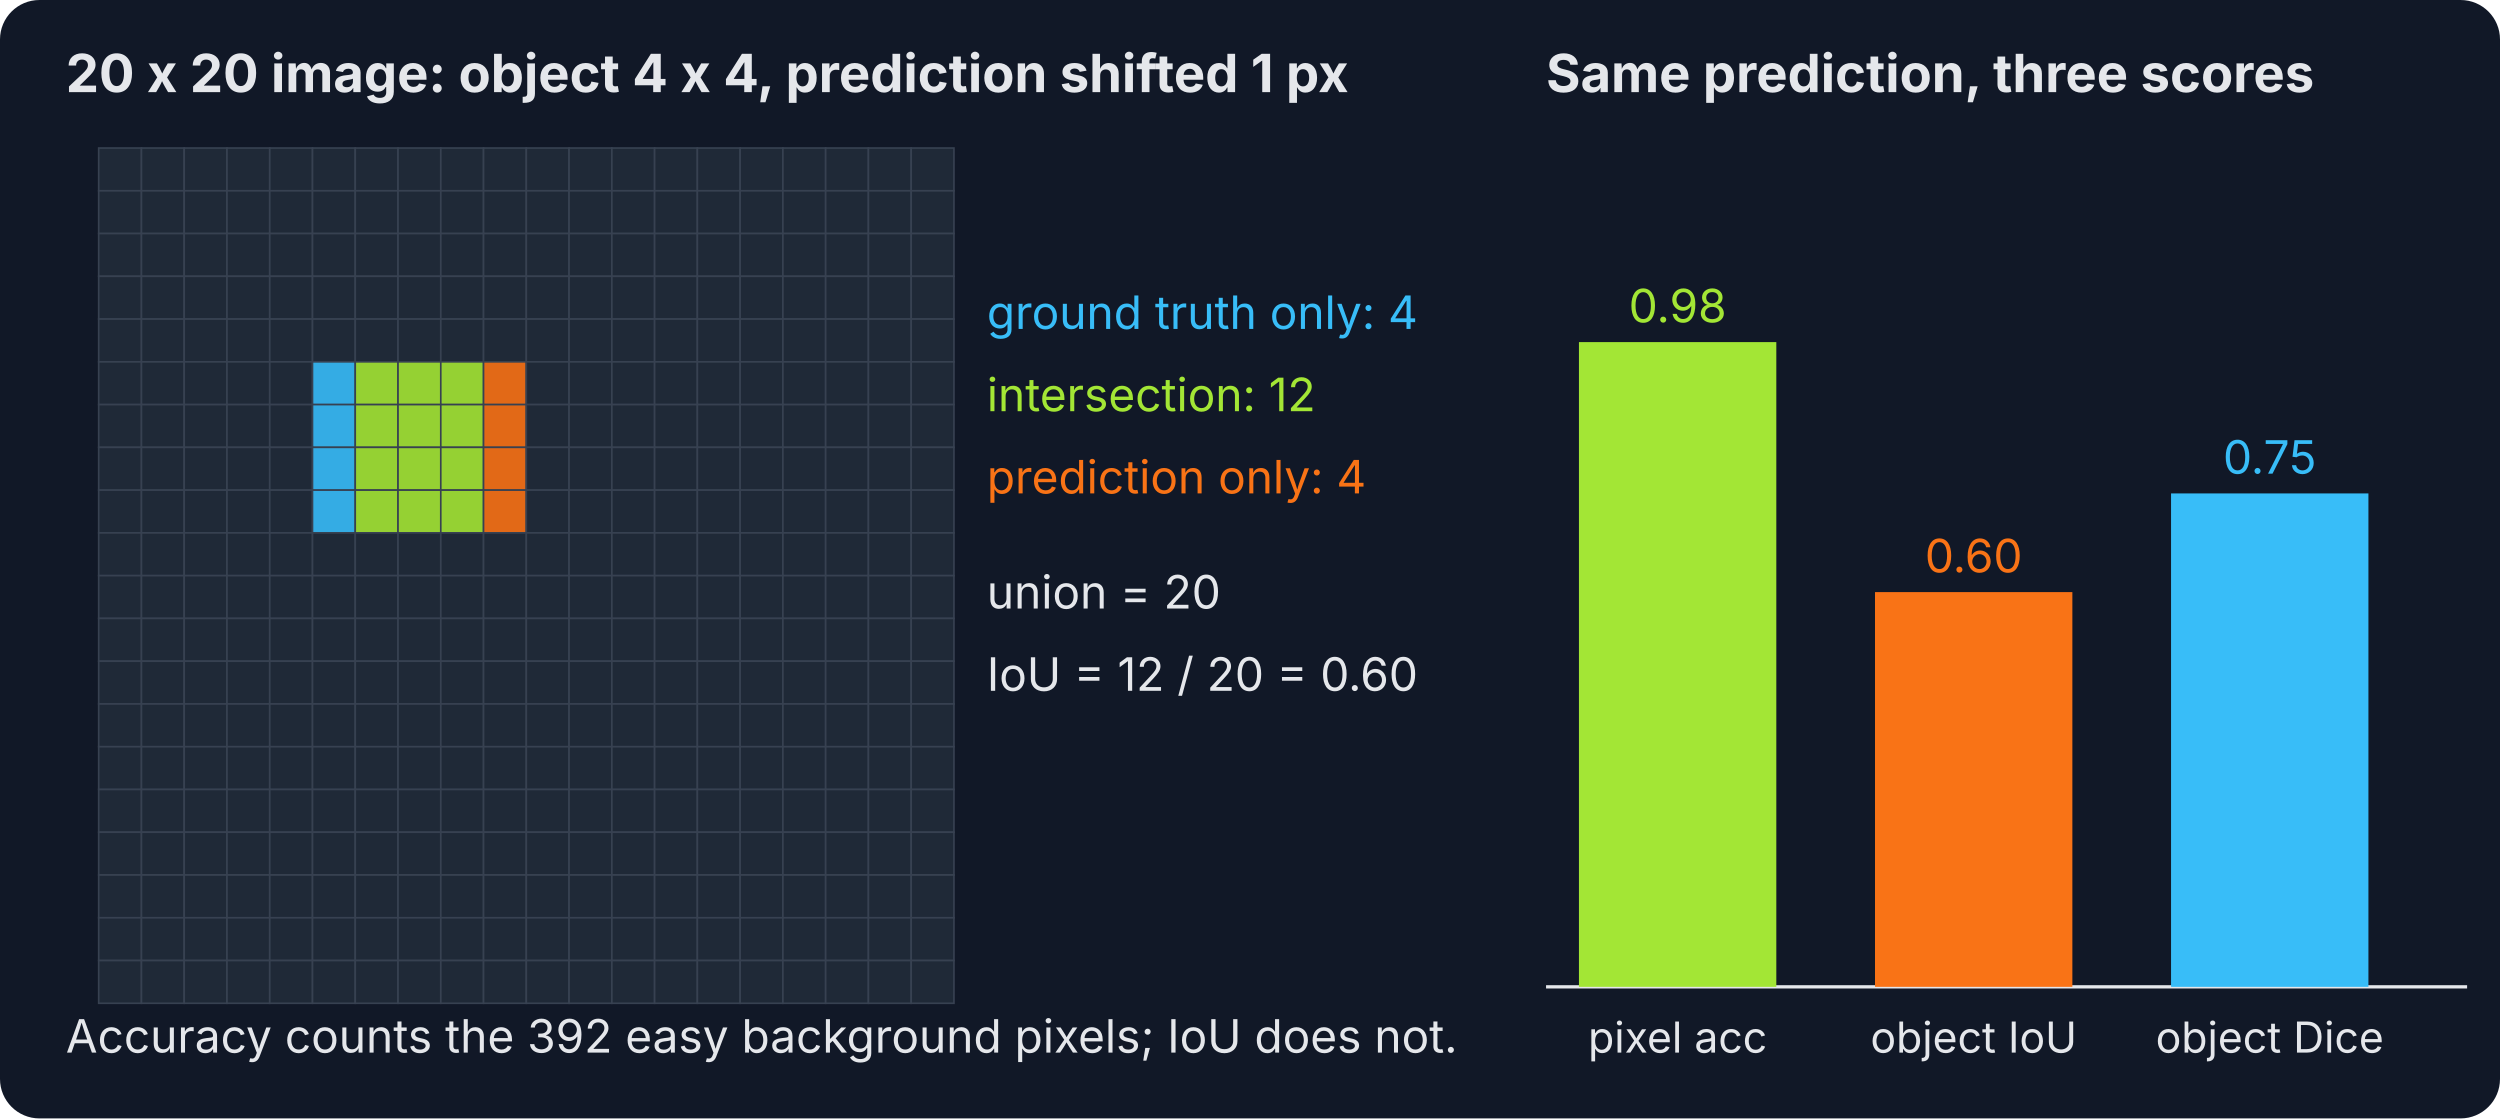
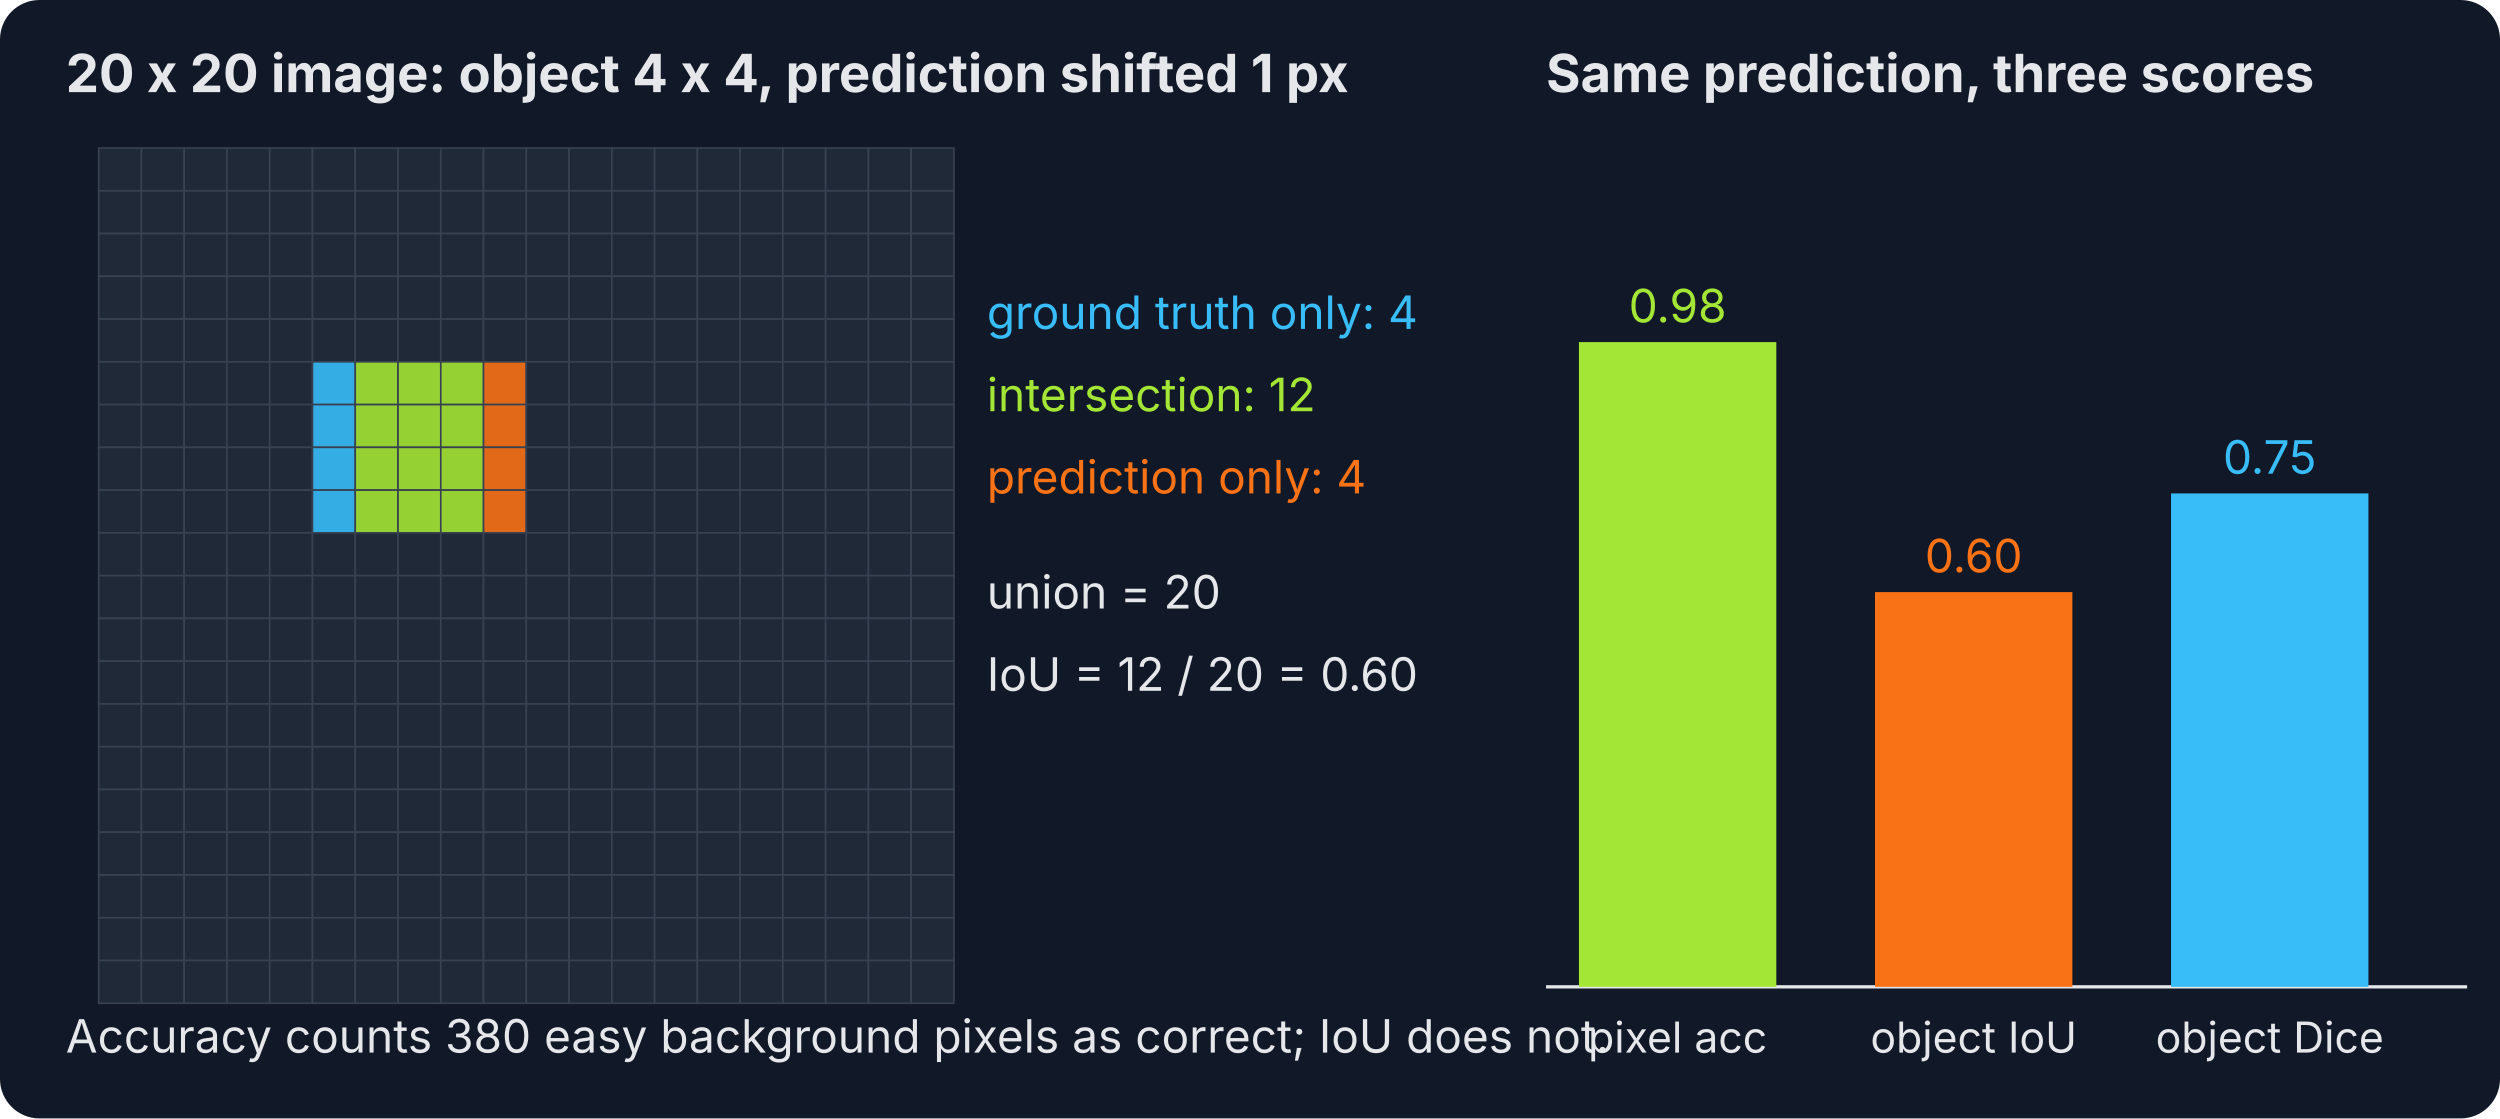
<svg xmlns="http://www.w3.org/2000/svg" viewBox="0 0 760 340" font-family="Inter, Arial, sans-serif" font-size="14">
  <rect width="760" height="340" fill="#111827" rx="12" />
  <text x="20" y="28" fill="#e5e7eb" font-size="16" font-weight="bold">20 x 20 image: object 4 x 4, prediction shifted 1 px</text>
  <text x="470" y="28" fill="#e5e7eb" font-size="16" font-weight="bold">Same prediction, three scores</text>
  <rect x="30" y="45" width="13" height="13" fill="#1f2937" fill-opacity="1" stroke="#374151" stroke-width="0.5" />
  <rect x="43" y="45" width="13" height="13" fill="#1f2937" fill-opacity="1" stroke="#374151" stroke-width="0.5" />
  <rect x="56" y="45" width="13" height="13" fill="#1f2937" fill-opacity="1" stroke="#374151" stroke-width="0.5" />
  <rect x="69" y="45" width="13" height="13" fill="#1f2937" fill-opacity="1" stroke="#374151" stroke-width="0.5" />
  <rect x="82" y="45" width="13" height="13" fill="#1f2937" fill-opacity="1" stroke="#374151" stroke-width="0.5" />
  <rect x="95" y="45" width="13" height="13" fill="#1f2937" fill-opacity="1" stroke="#374151" stroke-width="0.5" />
  <rect x="108" y="45" width="13" height="13" fill="#1f2937" fill-opacity="1" stroke="#374151" stroke-width="0.5" />
  <rect x="121" y="45" width="13" height="13" fill="#1f2937" fill-opacity="1" stroke="#374151" stroke-width="0.5" />
  <rect x="134" y="45" width="13" height="13" fill="#1f2937" fill-opacity="1" stroke="#374151" stroke-width="0.5" />
  <rect x="147" y="45" width="13" height="13" fill="#1f2937" fill-opacity="1" stroke="#374151" stroke-width="0.5" />
  <rect x="160" y="45" width="13" height="13" fill="#1f2937" fill-opacity="1" stroke="#374151" stroke-width="0.5" />
  <rect x="173" y="45" width="13" height="13" fill="#1f2937" fill-opacity="1" stroke="#374151" stroke-width="0.5" />
  <rect x="186" y="45" width="13" height="13" fill="#1f2937" fill-opacity="1" stroke="#374151" stroke-width="0.5" />
  <rect x="199" y="45" width="13" height="13" fill="#1f2937" fill-opacity="1" stroke="#374151" stroke-width="0.5" />
  <rect x="212" y="45" width="13" height="13" fill="#1f2937" fill-opacity="1" stroke="#374151" stroke-width="0.5" />
  <rect x="225" y="45" width="13" height="13" fill="#1f2937" fill-opacity="1" stroke="#374151" stroke-width="0.5" />
  <rect x="238" y="45" width="13" height="13" fill="#1f2937" fill-opacity="1" stroke="#374151" stroke-width="0.5" />
  <rect x="251" y="45" width="13" height="13" fill="#1f2937" fill-opacity="1" stroke="#374151" stroke-width="0.5" />
  <rect x="264" y="45" width="13" height="13" fill="#1f2937" fill-opacity="1" stroke="#374151" stroke-width="0.5" />
  <rect x="277" y="45" width="13" height="13" fill="#1f2937" fill-opacity="1" stroke="#374151" stroke-width="0.5" />
  <rect x="30" y="58" width="13" height="13" fill="#1f2937" fill-opacity="1" stroke="#374151" stroke-width="0.5" />
  <rect x="43" y="58" width="13" height="13" fill="#1f2937" fill-opacity="1" stroke="#374151" stroke-width="0.5" />
  <rect x="56" y="58" width="13" height="13" fill="#1f2937" fill-opacity="1" stroke="#374151" stroke-width="0.5" />
  <rect x="69" y="58" width="13" height="13" fill="#1f2937" fill-opacity="1" stroke="#374151" stroke-width="0.5" />
  <rect x="82" y="58" width="13" height="13" fill="#1f2937" fill-opacity="1" stroke="#374151" stroke-width="0.5" />
  <rect x="95" y="58" width="13" height="13" fill="#1f2937" fill-opacity="1" stroke="#374151" stroke-width="0.5" />
  <rect x="108" y="58" width="13" height="13" fill="#1f2937" fill-opacity="1" stroke="#374151" stroke-width="0.5" />
  <rect x="121" y="58" width="13" height="13" fill="#1f2937" fill-opacity="1" stroke="#374151" stroke-width="0.5" />
  <rect x="134" y="58" width="13" height="13" fill="#1f2937" fill-opacity="1" stroke="#374151" stroke-width="0.5" />
  <rect x="147" y="58" width="13" height="13" fill="#1f2937" fill-opacity="1" stroke="#374151" stroke-width="0.5" />
  <rect x="160" y="58" width="13" height="13" fill="#1f2937" fill-opacity="1" stroke="#374151" stroke-width="0.5" />
  <rect x="173" y="58" width="13" height="13" fill="#1f2937" fill-opacity="1" stroke="#374151" stroke-width="0.5" />
  <rect x="186" y="58" width="13" height="13" fill="#1f2937" fill-opacity="1" stroke="#374151" stroke-width="0.5" />
  <rect x="199" y="58" width="13" height="13" fill="#1f2937" fill-opacity="1" stroke="#374151" stroke-width="0.5" />
  <rect x="212" y="58" width="13" height="13" fill="#1f2937" fill-opacity="1" stroke="#374151" stroke-width="0.5" />
  <rect x="225" y="58" width="13" height="13" fill="#1f2937" fill-opacity="1" stroke="#374151" stroke-width="0.5" />
  <rect x="238" y="58" width="13" height="13" fill="#1f2937" fill-opacity="1" stroke="#374151" stroke-width="0.5" />
  <rect x="251" y="58" width="13" height="13" fill="#1f2937" fill-opacity="1" stroke="#374151" stroke-width="0.5" />
  <rect x="264" y="58" width="13" height="13" fill="#1f2937" fill-opacity="1" stroke="#374151" stroke-width="0.5" />
  <rect x="277" y="58" width="13" height="13" fill="#1f2937" fill-opacity="1" stroke="#374151" stroke-width="0.5" />
  <rect x="30" y="71" width="13" height="13" fill="#1f2937" fill-opacity="1" stroke="#374151" stroke-width="0.5" />
  <rect x="43" y="71" width="13" height="13" fill="#1f2937" fill-opacity="1" stroke="#374151" stroke-width="0.5" />
  <rect x="56" y="71" width="13" height="13" fill="#1f2937" fill-opacity="1" stroke="#374151" stroke-width="0.5" />
  <rect x="69" y="71" width="13" height="13" fill="#1f2937" fill-opacity="1" stroke="#374151" stroke-width="0.5" />
  <rect x="82" y="71" width="13" height="13" fill="#1f2937" fill-opacity="1" stroke="#374151" stroke-width="0.5" />
  <rect x="95" y="71" width="13" height="13" fill="#1f2937" fill-opacity="1" stroke="#374151" stroke-width="0.5" />
  <rect x="108" y="71" width="13" height="13" fill="#1f2937" fill-opacity="1" stroke="#374151" stroke-width="0.5" />
  <rect x="121" y="71" width="13" height="13" fill="#1f2937" fill-opacity="1" stroke="#374151" stroke-width="0.5" />
  <rect x="134" y="71" width="13" height="13" fill="#1f2937" fill-opacity="1" stroke="#374151" stroke-width="0.5" />
  <rect x="147" y="71" width="13" height="13" fill="#1f2937" fill-opacity="1" stroke="#374151" stroke-width="0.5" />
  <rect x="160" y="71" width="13" height="13" fill="#1f2937" fill-opacity="1" stroke="#374151" stroke-width="0.5" />
  <rect x="173" y="71" width="13" height="13" fill="#1f2937" fill-opacity="1" stroke="#374151" stroke-width="0.5" />
  <rect x="186" y="71" width="13" height="13" fill="#1f2937" fill-opacity="1" stroke="#374151" stroke-width="0.5" />
  <rect x="199" y="71" width="13" height="13" fill="#1f2937" fill-opacity="1" stroke="#374151" stroke-width="0.5" />
  <rect x="212" y="71" width="13" height="13" fill="#1f2937" fill-opacity="1" stroke="#374151" stroke-width="0.5" />
  <rect x="225" y="71" width="13" height="13" fill="#1f2937" fill-opacity="1" stroke="#374151" stroke-width="0.5" />
  <rect x="238" y="71" width="13" height="13" fill="#1f2937" fill-opacity="1" stroke="#374151" stroke-width="0.5" />
  <rect x="251" y="71" width="13" height="13" fill="#1f2937" fill-opacity="1" stroke="#374151" stroke-width="0.5" />
  <rect x="264" y="71" width="13" height="13" fill="#1f2937" fill-opacity="1" stroke="#374151" stroke-width="0.5" />
  <rect x="277" y="71" width="13" height="13" fill="#1f2937" fill-opacity="1" stroke="#374151" stroke-width="0.5" />
  <rect x="30" y="84" width="13" height="13" fill="#1f2937" fill-opacity="1" stroke="#374151" stroke-width="0.5" />
  <rect x="43" y="84" width="13" height="13" fill="#1f2937" fill-opacity="1" stroke="#374151" stroke-width="0.5" />
  <rect x="56" y="84" width="13" height="13" fill="#1f2937" fill-opacity="1" stroke="#374151" stroke-width="0.5" />
  <rect x="69" y="84" width="13" height="13" fill="#1f2937" fill-opacity="1" stroke="#374151" stroke-width="0.5" />
  <rect x="82" y="84" width="13" height="13" fill="#1f2937" fill-opacity="1" stroke="#374151" stroke-width="0.5" />
  <rect x="95" y="84" width="13" height="13" fill="#1f2937" fill-opacity="1" stroke="#374151" stroke-width="0.5" />
  <rect x="108" y="84" width="13" height="13" fill="#1f2937" fill-opacity="1" stroke="#374151" stroke-width="0.5" />
  <rect x="121" y="84" width="13" height="13" fill="#1f2937" fill-opacity="1" stroke="#374151" stroke-width="0.5" />
  <rect x="134" y="84" width="13" height="13" fill="#1f2937" fill-opacity="1" stroke="#374151" stroke-width="0.5" />
  <rect x="147" y="84" width="13" height="13" fill="#1f2937" fill-opacity="1" stroke="#374151" stroke-width="0.5" />
  <rect x="160" y="84" width="13" height="13" fill="#1f2937" fill-opacity="1" stroke="#374151" stroke-width="0.5" />
  <rect x="173" y="84" width="13" height="13" fill="#1f2937" fill-opacity="1" stroke="#374151" stroke-width="0.5" />
  <rect x="186" y="84" width="13" height="13" fill="#1f2937" fill-opacity="1" stroke="#374151" stroke-width="0.5" />
  <rect x="199" y="84" width="13" height="13" fill="#1f2937" fill-opacity="1" stroke="#374151" stroke-width="0.5" />
  <rect x="212" y="84" width="13" height="13" fill="#1f2937" fill-opacity="1" stroke="#374151" stroke-width="0.5" />
  <rect x="225" y="84" width="13" height="13" fill="#1f2937" fill-opacity="1" stroke="#374151" stroke-width="0.5" />
  <rect x="238" y="84" width="13" height="13" fill="#1f2937" fill-opacity="1" stroke="#374151" stroke-width="0.5" />
  <rect x="251" y="84" width="13" height="13" fill="#1f2937" fill-opacity="1" stroke="#374151" stroke-width="0.5" />
  <rect x="264" y="84" width="13" height="13" fill="#1f2937" fill-opacity="1" stroke="#374151" stroke-width="0.5" />
  <rect x="277" y="84" width="13" height="13" fill="#1f2937" fill-opacity="1" stroke="#374151" stroke-width="0.5" />
  <rect x="30" y="97" width="13" height="13" fill="#1f2937" fill-opacity="1" stroke="#374151" stroke-width="0.5" />
  <rect x="43" y="97" width="13" height="13" fill="#1f2937" fill-opacity="1" stroke="#374151" stroke-width="0.5" />
  <rect x="56" y="97" width="13" height="13" fill="#1f2937" fill-opacity="1" stroke="#374151" stroke-width="0.5" />
  <rect x="69" y="97" width="13" height="13" fill="#1f2937" fill-opacity="1" stroke="#374151" stroke-width="0.5" />
  <rect x="82" y="97" width="13" height="13" fill="#1f2937" fill-opacity="1" stroke="#374151" stroke-width="0.5" />
  <rect x="95" y="97" width="13" height="13" fill="#1f2937" fill-opacity="1" stroke="#374151" stroke-width="0.5" />
  <rect x="108" y="97" width="13" height="13" fill="#1f2937" fill-opacity="1" stroke="#374151" stroke-width="0.5" />
  <rect x="121" y="97" width="13" height="13" fill="#1f2937" fill-opacity="1" stroke="#374151" stroke-width="0.5" />
  <rect x="134" y="97" width="13" height="13" fill="#1f2937" fill-opacity="1" stroke="#374151" stroke-width="0.5" />
  <rect x="147" y="97" width="13" height="13" fill="#1f2937" fill-opacity="1" stroke="#374151" stroke-width="0.5" />
  <rect x="160" y="97" width="13" height="13" fill="#1f2937" fill-opacity="1" stroke="#374151" stroke-width="0.5" />
  <rect x="173" y="97" width="13" height="13" fill="#1f2937" fill-opacity="1" stroke="#374151" stroke-width="0.5" />
  <rect x="186" y="97" width="13" height="13" fill="#1f2937" fill-opacity="1" stroke="#374151" stroke-width="0.5" />
  <rect x="199" y="97" width="13" height="13" fill="#1f2937" fill-opacity="1" stroke="#374151" stroke-width="0.5" />
  <rect x="212" y="97" width="13" height="13" fill="#1f2937" fill-opacity="1" stroke="#374151" stroke-width="0.5" />
  <rect x="225" y="97" width="13" height="13" fill="#1f2937" fill-opacity="1" stroke="#374151" stroke-width="0.5" />
  <rect x="238" y="97" width="13" height="13" fill="#1f2937" fill-opacity="1" stroke="#374151" stroke-width="0.5" />
  <rect x="251" y="97" width="13" height="13" fill="#1f2937" fill-opacity="1" stroke="#374151" stroke-width="0.5" />
  <rect x="264" y="97" width="13" height="13" fill="#1f2937" fill-opacity="1" stroke="#374151" stroke-width="0.5" />
  <rect x="277" y="97" width="13" height="13" fill="#1f2937" fill-opacity="1" stroke="#374151" stroke-width="0.5" />
  <rect x="30" y="110" width="13" height="13" fill="#1f2937" fill-opacity="1" stroke="#374151" stroke-width="0.5" />
  <rect x="43" y="110" width="13" height="13" fill="#1f2937" fill-opacity="1" stroke="#374151" stroke-width="0.5" />
  <rect x="56" y="110" width="13" height="13" fill="#1f2937" fill-opacity="1" stroke="#374151" stroke-width="0.5" />
  <rect x="69" y="110" width="13" height="13" fill="#1f2937" fill-opacity="1" stroke="#374151" stroke-width="0.5" />
  <rect x="82" y="110" width="13" height="13" fill="#1f2937" fill-opacity="1" stroke="#374151" stroke-width="0.5" />
  <rect x="95" y="110" width="13" height="13" fill="#38bdf8" fill-opacity="0.9" stroke="#374151" stroke-width="0.5" />
  <rect x="108" y="110" width="13" height="13" fill="#a3e635" fill-opacity="0.9" stroke="#374151" stroke-width="0.5" />
  <rect x="121" y="110" width="13" height="13" fill="#a3e635" fill-opacity="0.9" stroke="#374151" stroke-width="0.5" />
  <rect x="134" y="110" width="13" height="13" fill="#a3e635" fill-opacity="0.9" stroke="#374151" stroke-width="0.5" />
  <rect x="147" y="110" width="13" height="13" fill="#f97316" fill-opacity="0.9" stroke="#374151" stroke-width="0.5" />
  <rect x="160" y="110" width="13" height="13" fill="#1f2937" fill-opacity="1" stroke="#374151" stroke-width="0.5" />
  <rect x="173" y="110" width="13" height="13" fill="#1f2937" fill-opacity="1" stroke="#374151" stroke-width="0.5" />
  <rect x="186" y="110" width="13" height="13" fill="#1f2937" fill-opacity="1" stroke="#374151" stroke-width="0.5" />
  <rect x="199" y="110" width="13" height="13" fill="#1f2937" fill-opacity="1" stroke="#374151" stroke-width="0.5" />
  <rect x="212" y="110" width="13" height="13" fill="#1f2937" fill-opacity="1" stroke="#374151" stroke-width="0.5" />
  <rect x="225" y="110" width="13" height="13" fill="#1f2937" fill-opacity="1" stroke="#374151" stroke-width="0.5" />
  <rect x="238" y="110" width="13" height="13" fill="#1f2937" fill-opacity="1" stroke="#374151" stroke-width="0.5" />
  <rect x="251" y="110" width="13" height="13" fill="#1f2937" fill-opacity="1" stroke="#374151" stroke-width="0.5" />
  <rect x="264" y="110" width="13" height="13" fill="#1f2937" fill-opacity="1" stroke="#374151" stroke-width="0.5" />
  <rect x="277" y="110" width="13" height="13" fill="#1f2937" fill-opacity="1" stroke="#374151" stroke-width="0.5" />
  <rect x="30" y="123" width="13" height="13" fill="#1f2937" fill-opacity="1" stroke="#374151" stroke-width="0.5" />
  <rect x="43" y="123" width="13" height="13" fill="#1f2937" fill-opacity="1" stroke="#374151" stroke-width="0.5" />
  <rect x="56" y="123" width="13" height="13" fill="#1f2937" fill-opacity="1" stroke="#374151" stroke-width="0.5" />
  <rect x="69" y="123" width="13" height="13" fill="#1f2937" fill-opacity="1" stroke="#374151" stroke-width="0.5" />
  <rect x="82" y="123" width="13" height="13" fill="#1f2937" fill-opacity="1" stroke="#374151" stroke-width="0.5" />
  <rect x="95" y="123" width="13" height="13" fill="#38bdf8" fill-opacity="0.9" stroke="#374151" stroke-width="0.5" />
  <rect x="108" y="123" width="13" height="13" fill="#a3e635" fill-opacity="0.9" stroke="#374151" stroke-width="0.5" />
  <rect x="121" y="123" width="13" height="13" fill="#a3e635" fill-opacity="0.9" stroke="#374151" stroke-width="0.5" />
  <rect x="134" y="123" width="13" height="13" fill="#a3e635" fill-opacity="0.9" stroke="#374151" stroke-width="0.5" />
  <rect x="147" y="123" width="13" height="13" fill="#f97316" fill-opacity="0.9" stroke="#374151" stroke-width="0.5" />
  <rect x="160" y="123" width="13" height="13" fill="#1f2937" fill-opacity="1" stroke="#374151" stroke-width="0.5" />
  <rect x="173" y="123" width="13" height="13" fill="#1f2937" fill-opacity="1" stroke="#374151" stroke-width="0.5" />
  <rect x="186" y="123" width="13" height="13" fill="#1f2937" fill-opacity="1" stroke="#374151" stroke-width="0.5" />
  <rect x="199" y="123" width="13" height="13" fill="#1f2937" fill-opacity="1" stroke="#374151" stroke-width="0.5" />
  <rect x="212" y="123" width="13" height="13" fill="#1f2937" fill-opacity="1" stroke="#374151" stroke-width="0.5" />
  <rect x="225" y="123" width="13" height="13" fill="#1f2937" fill-opacity="1" stroke="#374151" stroke-width="0.5" />
  <rect x="238" y="123" width="13" height="13" fill="#1f2937" fill-opacity="1" stroke="#374151" stroke-width="0.5" />
  <rect x="251" y="123" width="13" height="13" fill="#1f2937" fill-opacity="1" stroke="#374151" stroke-width="0.5" />
  <rect x="264" y="123" width="13" height="13" fill="#1f2937" fill-opacity="1" stroke="#374151" stroke-width="0.5" />
  <rect x="277" y="123" width="13" height="13" fill="#1f2937" fill-opacity="1" stroke="#374151" stroke-width="0.5" />
  <rect x="30" y="136" width="13" height="13" fill="#1f2937" fill-opacity="1" stroke="#374151" stroke-width="0.5" />
  <rect x="43" y="136" width="13" height="13" fill="#1f2937" fill-opacity="1" stroke="#374151" stroke-width="0.5" />
  <rect x="56" y="136" width="13" height="13" fill="#1f2937" fill-opacity="1" stroke="#374151" stroke-width="0.5" />
  <rect x="69" y="136" width="13" height="13" fill="#1f2937" fill-opacity="1" stroke="#374151" stroke-width="0.5" />
  <rect x="82" y="136" width="13" height="13" fill="#1f2937" fill-opacity="1" stroke="#374151" stroke-width="0.5" />
  <rect x="95" y="136" width="13" height="13" fill="#38bdf8" fill-opacity="0.9" stroke="#374151" stroke-width="0.5" />
  <rect x="108" y="136" width="13" height="13" fill="#a3e635" fill-opacity="0.9" stroke="#374151" stroke-width="0.5" />
  <rect x="121" y="136" width="13" height="13" fill="#a3e635" fill-opacity="0.9" stroke="#374151" stroke-width="0.5" />
  <rect x="134" y="136" width="13" height="13" fill="#a3e635" fill-opacity="0.9" stroke="#374151" stroke-width="0.5" />
  <rect x="147" y="136" width="13" height="13" fill="#f97316" fill-opacity="0.9" stroke="#374151" stroke-width="0.5" />
  <rect x="160" y="136" width="13" height="13" fill="#1f2937" fill-opacity="1" stroke="#374151" stroke-width="0.5" />
  <rect x="173" y="136" width="13" height="13" fill="#1f2937" fill-opacity="1" stroke="#374151" stroke-width="0.5" />
  <rect x="186" y="136" width="13" height="13" fill="#1f2937" fill-opacity="1" stroke="#374151" stroke-width="0.5" />
  <rect x="199" y="136" width="13" height="13" fill="#1f2937" fill-opacity="1" stroke="#374151" stroke-width="0.5" />
  <rect x="212" y="136" width="13" height="13" fill="#1f2937" fill-opacity="1" stroke="#374151" stroke-width="0.5" />
  <rect x="225" y="136" width="13" height="13" fill="#1f2937" fill-opacity="1" stroke="#374151" stroke-width="0.5" />
  <rect x="238" y="136" width="13" height="13" fill="#1f2937" fill-opacity="1" stroke="#374151" stroke-width="0.5" />
  <rect x="251" y="136" width="13" height="13" fill="#1f2937" fill-opacity="1" stroke="#374151" stroke-width="0.5" />
  <rect x="264" y="136" width="13" height="13" fill="#1f2937" fill-opacity="1" stroke="#374151" stroke-width="0.5" />
  <rect x="277" y="136" width="13" height="13" fill="#1f2937" fill-opacity="1" stroke="#374151" stroke-width="0.5" />
  <rect x="30" y="149" width="13" height="13" fill="#1f2937" fill-opacity="1" stroke="#374151" stroke-width="0.5" />
  <rect x="43" y="149" width="13" height="13" fill="#1f2937" fill-opacity="1" stroke="#374151" stroke-width="0.5" />
  <rect x="56" y="149" width="13" height="13" fill="#1f2937" fill-opacity="1" stroke="#374151" stroke-width="0.5" />
  <rect x="69" y="149" width="13" height="13" fill="#1f2937" fill-opacity="1" stroke="#374151" stroke-width="0.5" />
  <rect x="82" y="149" width="13" height="13" fill="#1f2937" fill-opacity="1" stroke="#374151" stroke-width="0.5" />
  <rect x="95" y="149" width="13" height="13" fill="#38bdf8" fill-opacity="0.9" stroke="#374151" stroke-width="0.5" />
  <rect x="108" y="149" width="13" height="13" fill="#a3e635" fill-opacity="0.9" stroke="#374151" stroke-width="0.5" />
  <rect x="121" y="149" width="13" height="13" fill="#a3e635" fill-opacity="0.9" stroke="#374151" stroke-width="0.5" />
  <rect x="134" y="149" width="13" height="13" fill="#a3e635" fill-opacity="0.9" stroke="#374151" stroke-width="0.5" />
  <rect x="147" y="149" width="13" height="13" fill="#f97316" fill-opacity="0.9" stroke="#374151" stroke-width="0.5" />
  <rect x="160" y="149" width="13" height="13" fill="#1f2937" fill-opacity="1" stroke="#374151" stroke-width="0.5" />
  <rect x="173" y="149" width="13" height="13" fill="#1f2937" fill-opacity="1" stroke="#374151" stroke-width="0.5" />
  <rect x="186" y="149" width="13" height="13" fill="#1f2937" fill-opacity="1" stroke="#374151" stroke-width="0.5" />
  <rect x="199" y="149" width="13" height="13" fill="#1f2937" fill-opacity="1" stroke="#374151" stroke-width="0.5" />
  <rect x="212" y="149" width="13" height="13" fill="#1f2937" fill-opacity="1" stroke="#374151" stroke-width="0.5" />
  <rect x="225" y="149" width="13" height="13" fill="#1f2937" fill-opacity="1" stroke="#374151" stroke-width="0.5" />
  <rect x="238" y="149" width="13" height="13" fill="#1f2937" fill-opacity="1" stroke="#374151" stroke-width="0.5" />
  <rect x="251" y="149" width="13" height="13" fill="#1f2937" fill-opacity="1" stroke="#374151" stroke-width="0.5" />
  <rect x="264" y="149" width="13" height="13" fill="#1f2937" fill-opacity="1" stroke="#374151" stroke-width="0.5" />
  <rect x="277" y="149" width="13" height="13" fill="#1f2937" fill-opacity="1" stroke="#374151" stroke-width="0.5" />
  <rect x="30" y="162" width="13" height="13" fill="#1f2937" fill-opacity="1" stroke="#374151" stroke-width="0.5" />
  <rect x="43" y="162" width="13" height="13" fill="#1f2937" fill-opacity="1" stroke="#374151" stroke-width="0.5" />
  <rect x="56" y="162" width="13" height="13" fill="#1f2937" fill-opacity="1" stroke="#374151" stroke-width="0.5" />
  <rect x="69" y="162" width="13" height="13" fill="#1f2937" fill-opacity="1" stroke="#374151" stroke-width="0.5" />
  <rect x="82" y="162" width="13" height="13" fill="#1f2937" fill-opacity="1" stroke="#374151" stroke-width="0.5" />
  <rect x="95" y="162" width="13" height="13" fill="#1f2937" fill-opacity="1" stroke="#374151" stroke-width="0.5" />
  <rect x="108" y="162" width="13" height="13" fill="#1f2937" fill-opacity="1" stroke="#374151" stroke-width="0.5" />
  <rect x="121" y="162" width="13" height="13" fill="#1f2937" fill-opacity="1" stroke="#374151" stroke-width="0.5" />
  <rect x="134" y="162" width="13" height="13" fill="#1f2937" fill-opacity="1" stroke="#374151" stroke-width="0.5" />
  <rect x="147" y="162" width="13" height="13" fill="#1f2937" fill-opacity="1" stroke="#374151" stroke-width="0.5" />
  <rect x="160" y="162" width="13" height="13" fill="#1f2937" fill-opacity="1" stroke="#374151" stroke-width="0.5" />
  <rect x="173" y="162" width="13" height="13" fill="#1f2937" fill-opacity="1" stroke="#374151" stroke-width="0.5" />
  <rect x="186" y="162" width="13" height="13" fill="#1f2937" fill-opacity="1" stroke="#374151" stroke-width="0.5" />
  <rect x="199" y="162" width="13" height="13" fill="#1f2937" fill-opacity="1" stroke="#374151" stroke-width="0.5" />
  <rect x="212" y="162" width="13" height="13" fill="#1f2937" fill-opacity="1" stroke="#374151" stroke-width="0.5" />
  <rect x="225" y="162" width="13" height="13" fill="#1f2937" fill-opacity="1" stroke="#374151" stroke-width="0.5" />
  <rect x="238" y="162" width="13" height="13" fill="#1f2937" fill-opacity="1" stroke="#374151" stroke-width="0.5" />
  <rect x="251" y="162" width="13" height="13" fill="#1f2937" fill-opacity="1" stroke="#374151" stroke-width="0.5" />
  <rect x="264" y="162" width="13" height="13" fill="#1f2937" fill-opacity="1" stroke="#374151" stroke-width="0.5" />
  <rect x="277" y="162" width="13" height="13" fill="#1f2937" fill-opacity="1" stroke="#374151" stroke-width="0.5" />
  <rect x="30" y="175" width="13" height="13" fill="#1f2937" fill-opacity="1" stroke="#374151" stroke-width="0.5" />
  <rect x="43" y="175" width="13" height="13" fill="#1f2937" fill-opacity="1" stroke="#374151" stroke-width="0.5" />
  <rect x="56" y="175" width="13" height="13" fill="#1f2937" fill-opacity="1" stroke="#374151" stroke-width="0.5" />
  <rect x="69" y="175" width="13" height="13" fill="#1f2937" fill-opacity="1" stroke="#374151" stroke-width="0.5" />
  <rect x="82" y="175" width="13" height="13" fill="#1f2937" fill-opacity="1" stroke="#374151" stroke-width="0.5" />
  <rect x="95" y="175" width="13" height="13" fill="#1f2937" fill-opacity="1" stroke="#374151" stroke-width="0.5" />
  <rect x="108" y="175" width="13" height="13" fill="#1f2937" fill-opacity="1" stroke="#374151" stroke-width="0.5" />
  <rect x="121" y="175" width="13" height="13" fill="#1f2937" fill-opacity="1" stroke="#374151" stroke-width="0.5" />
  <rect x="134" y="175" width="13" height="13" fill="#1f2937" fill-opacity="1" stroke="#374151" stroke-width="0.5" />
  <rect x="147" y="175" width="13" height="13" fill="#1f2937" fill-opacity="1" stroke="#374151" stroke-width="0.5" />
  <rect x="160" y="175" width="13" height="13" fill="#1f2937" fill-opacity="1" stroke="#374151" stroke-width="0.5" />
  <rect x="173" y="175" width="13" height="13" fill="#1f2937" fill-opacity="1" stroke="#374151" stroke-width="0.5" />
  <rect x="186" y="175" width="13" height="13" fill="#1f2937" fill-opacity="1" stroke="#374151" stroke-width="0.5" />
  <rect x="199" y="175" width="13" height="13" fill="#1f2937" fill-opacity="1" stroke="#374151" stroke-width="0.5" />
  <rect x="212" y="175" width="13" height="13" fill="#1f2937" fill-opacity="1" stroke="#374151" stroke-width="0.5" />
  <rect x="225" y="175" width="13" height="13" fill="#1f2937" fill-opacity="1" stroke="#374151" stroke-width="0.5" />
  <rect x="238" y="175" width="13" height="13" fill="#1f2937" fill-opacity="1" stroke="#374151" stroke-width="0.5" />
  <rect x="251" y="175" width="13" height="13" fill="#1f2937" fill-opacity="1" stroke="#374151" stroke-width="0.5" />
  <rect x="264" y="175" width="13" height="13" fill="#1f2937" fill-opacity="1" stroke="#374151" stroke-width="0.5" />
  <rect x="277" y="175" width="13" height="13" fill="#1f2937" fill-opacity="1" stroke="#374151" stroke-width="0.5" />
  <rect x="30" y="188" width="13" height="13" fill="#1f2937" fill-opacity="1" stroke="#374151" stroke-width="0.5" />
  <rect x="43" y="188" width="13" height="13" fill="#1f2937" fill-opacity="1" stroke="#374151" stroke-width="0.5" />
  <rect x="56" y="188" width="13" height="13" fill="#1f2937" fill-opacity="1" stroke="#374151" stroke-width="0.5" />
  <rect x="69" y="188" width="13" height="13" fill="#1f2937" fill-opacity="1" stroke="#374151" stroke-width="0.5" />
  <rect x="82" y="188" width="13" height="13" fill="#1f2937" fill-opacity="1" stroke="#374151" stroke-width="0.5" />
  <rect x="95" y="188" width="13" height="13" fill="#1f2937" fill-opacity="1" stroke="#374151" stroke-width="0.5" />
  <rect x="108" y="188" width="13" height="13" fill="#1f2937" fill-opacity="1" stroke="#374151" stroke-width="0.5" />
  <rect x="121" y="188" width="13" height="13" fill="#1f2937" fill-opacity="1" stroke="#374151" stroke-width="0.5" />
  <rect x="134" y="188" width="13" height="13" fill="#1f2937" fill-opacity="1" stroke="#374151" stroke-width="0.5" />
  <rect x="147" y="188" width="13" height="13" fill="#1f2937" fill-opacity="1" stroke="#374151" stroke-width="0.5" />
  <rect x="160" y="188" width="13" height="13" fill="#1f2937" fill-opacity="1" stroke="#374151" stroke-width="0.5" />
  <rect x="173" y="188" width="13" height="13" fill="#1f2937" fill-opacity="1" stroke="#374151" stroke-width="0.5" />
  <rect x="186" y="188" width="13" height="13" fill="#1f2937" fill-opacity="1" stroke="#374151" stroke-width="0.5" />
  <rect x="199" y="188" width="13" height="13" fill="#1f2937" fill-opacity="1" stroke="#374151" stroke-width="0.5" />
  <rect x="212" y="188" width="13" height="13" fill="#1f2937" fill-opacity="1" stroke="#374151" stroke-width="0.5" />
  <rect x="225" y="188" width="13" height="13" fill="#1f2937" fill-opacity="1" stroke="#374151" stroke-width="0.5" />
  <rect x="238" y="188" width="13" height="13" fill="#1f2937" fill-opacity="1" stroke="#374151" stroke-width="0.5" />
  <rect x="251" y="188" width="13" height="13" fill="#1f2937" fill-opacity="1" stroke="#374151" stroke-width="0.5" />
  <rect x="264" y="188" width="13" height="13" fill="#1f2937" fill-opacity="1" stroke="#374151" stroke-width="0.5" />
  <rect x="277" y="188" width="13" height="13" fill="#1f2937" fill-opacity="1" stroke="#374151" stroke-width="0.5" />
  <rect x="30" y="201" width="13" height="13" fill="#1f2937" fill-opacity="1" stroke="#374151" stroke-width="0.5" />
  <rect x="43" y="201" width="13" height="13" fill="#1f2937" fill-opacity="1" stroke="#374151" stroke-width="0.5" />
  <rect x="56" y="201" width="13" height="13" fill="#1f2937" fill-opacity="1" stroke="#374151" stroke-width="0.5" />
  <rect x="69" y="201" width="13" height="13" fill="#1f2937" fill-opacity="1" stroke="#374151" stroke-width="0.5" />
  <rect x="82" y="201" width="13" height="13" fill="#1f2937" fill-opacity="1" stroke="#374151" stroke-width="0.5" />
  <rect x="95" y="201" width="13" height="13" fill="#1f2937" fill-opacity="1" stroke="#374151" stroke-width="0.5" />
  <rect x="108" y="201" width="13" height="13" fill="#1f2937" fill-opacity="1" stroke="#374151" stroke-width="0.5" />
  <rect x="121" y="201" width="13" height="13" fill="#1f2937" fill-opacity="1" stroke="#374151" stroke-width="0.5" />
  <rect x="134" y="201" width="13" height="13" fill="#1f2937" fill-opacity="1" stroke="#374151" stroke-width="0.5" />
  <rect x="147" y="201" width="13" height="13" fill="#1f2937" fill-opacity="1" stroke="#374151" stroke-width="0.5" />
  <rect x="160" y="201" width="13" height="13" fill="#1f2937" fill-opacity="1" stroke="#374151" stroke-width="0.5" />
  <rect x="173" y="201" width="13" height="13" fill="#1f2937" fill-opacity="1" stroke="#374151" stroke-width="0.5" />
  <rect x="186" y="201" width="13" height="13" fill="#1f2937" fill-opacity="1" stroke="#374151" stroke-width="0.5" />
  <rect x="199" y="201" width="13" height="13" fill="#1f2937" fill-opacity="1" stroke="#374151" stroke-width="0.5" />
  <rect x="212" y="201" width="13" height="13" fill="#1f2937" fill-opacity="1" stroke="#374151" stroke-width="0.5" />
  <rect x="225" y="201" width="13" height="13" fill="#1f2937" fill-opacity="1" stroke="#374151" stroke-width="0.5" />
  <rect x="238" y="201" width="13" height="13" fill="#1f2937" fill-opacity="1" stroke="#374151" stroke-width="0.5" />
  <rect x="251" y="201" width="13" height="13" fill="#1f2937" fill-opacity="1" stroke="#374151" stroke-width="0.5" />
  <rect x="264" y="201" width="13" height="13" fill="#1f2937" fill-opacity="1" stroke="#374151" stroke-width="0.5" />
  <rect x="277" y="201" width="13" height="13" fill="#1f2937" fill-opacity="1" stroke="#374151" stroke-width="0.5" />
  <rect x="30" y="214" width="13" height="13" fill="#1f2937" fill-opacity="1" stroke="#374151" stroke-width="0.5" />
  <rect x="43" y="214" width="13" height="13" fill="#1f2937" fill-opacity="1" stroke="#374151" stroke-width="0.5" />
  <rect x="56" y="214" width="13" height="13" fill="#1f2937" fill-opacity="1" stroke="#374151" stroke-width="0.5" />
  <rect x="69" y="214" width="13" height="13" fill="#1f2937" fill-opacity="1" stroke="#374151" stroke-width="0.5" />
  <rect x="82" y="214" width="13" height="13" fill="#1f2937" fill-opacity="1" stroke="#374151" stroke-width="0.5" />
  <rect x="95" y="214" width="13" height="13" fill="#1f2937" fill-opacity="1" stroke="#374151" stroke-width="0.5" />
  <rect x="108" y="214" width="13" height="13" fill="#1f2937" fill-opacity="1" stroke="#374151" stroke-width="0.5" />
  <rect x="121" y="214" width="13" height="13" fill="#1f2937" fill-opacity="1" stroke="#374151" stroke-width="0.5" />
  <rect x="134" y="214" width="13" height="13" fill="#1f2937" fill-opacity="1" stroke="#374151" stroke-width="0.5" />
  <rect x="147" y="214" width="13" height="13" fill="#1f2937" fill-opacity="1" stroke="#374151" stroke-width="0.5" />
  <rect x="160" y="214" width="13" height="13" fill="#1f2937" fill-opacity="1" stroke="#374151" stroke-width="0.5" />
  <rect x="173" y="214" width="13" height="13" fill="#1f2937" fill-opacity="1" stroke="#374151" stroke-width="0.5" />
  <rect x="186" y="214" width="13" height="13" fill="#1f2937" fill-opacity="1" stroke="#374151" stroke-width="0.5" />
  <rect x="199" y="214" width="13" height="13" fill="#1f2937" fill-opacity="1" stroke="#374151" stroke-width="0.5" />
  <rect x="212" y="214" width="13" height="13" fill="#1f2937" fill-opacity="1" stroke="#374151" stroke-width="0.5" />
  <rect x="225" y="214" width="13" height="13" fill="#1f2937" fill-opacity="1" stroke="#374151" stroke-width="0.5" />
  <rect x="238" y="214" width="13" height="13" fill="#1f2937" fill-opacity="1" stroke="#374151" stroke-width="0.5" />
  <rect x="251" y="214" width="13" height="13" fill="#1f2937" fill-opacity="1" stroke="#374151" stroke-width="0.5" />
  <rect x="264" y="214" width="13" height="13" fill="#1f2937" fill-opacity="1" stroke="#374151" stroke-width="0.5" />
  <rect x="277" y="214" width="13" height="13" fill="#1f2937" fill-opacity="1" stroke="#374151" stroke-width="0.5" />
  <rect x="30" y="227" width="13" height="13" fill="#1f2937" fill-opacity="1" stroke="#374151" stroke-width="0.5" />
  <rect x="43" y="227" width="13" height="13" fill="#1f2937" fill-opacity="1" stroke="#374151" stroke-width="0.5" />
  <rect x="56" y="227" width="13" height="13" fill="#1f2937" fill-opacity="1" stroke="#374151" stroke-width="0.5" />
  <rect x="69" y="227" width="13" height="13" fill="#1f2937" fill-opacity="1" stroke="#374151" stroke-width="0.5" />
  <rect x="82" y="227" width="13" height="13" fill="#1f2937" fill-opacity="1" stroke="#374151" stroke-width="0.5" />
  <rect x="95" y="227" width="13" height="13" fill="#1f2937" fill-opacity="1" stroke="#374151" stroke-width="0.5" />
  <rect x="108" y="227" width="13" height="13" fill="#1f2937" fill-opacity="1" stroke="#374151" stroke-width="0.5" />
  <rect x="121" y="227" width="13" height="13" fill="#1f2937" fill-opacity="1" stroke="#374151" stroke-width="0.5" />
  <rect x="134" y="227" width="13" height="13" fill="#1f2937" fill-opacity="1" stroke="#374151" stroke-width="0.5" />
  <rect x="147" y="227" width="13" height="13" fill="#1f2937" fill-opacity="1" stroke="#374151" stroke-width="0.5" />
  <rect x="160" y="227" width="13" height="13" fill="#1f2937" fill-opacity="1" stroke="#374151" stroke-width="0.5" />
  <rect x="173" y="227" width="13" height="13" fill="#1f2937" fill-opacity="1" stroke="#374151" stroke-width="0.5" />
  <rect x="186" y="227" width="13" height="13" fill="#1f2937" fill-opacity="1" stroke="#374151" stroke-width="0.5" />
  <rect x="199" y="227" width="13" height="13" fill="#1f2937" fill-opacity="1" stroke="#374151" stroke-width="0.5" />
  <rect x="212" y="227" width="13" height="13" fill="#1f2937" fill-opacity="1" stroke="#374151" stroke-width="0.5" />
  <rect x="225" y="227" width="13" height="13" fill="#1f2937" fill-opacity="1" stroke="#374151" stroke-width="0.5" />
  <rect x="238" y="227" width="13" height="13" fill="#1f2937" fill-opacity="1" stroke="#374151" stroke-width="0.5" />
  <rect x="251" y="227" width="13" height="13" fill="#1f2937" fill-opacity="1" stroke="#374151" stroke-width="0.5" />
  <rect x="264" y="227" width="13" height="13" fill="#1f2937" fill-opacity="1" stroke="#374151" stroke-width="0.5" />
  <rect x="277" y="227" width="13" height="13" fill="#1f2937" fill-opacity="1" stroke="#374151" stroke-width="0.5" />
  <rect x="30" y="240" width="13" height="13" fill="#1f2937" fill-opacity="1" stroke="#374151" stroke-width="0.5" />
  <rect x="43" y="240" width="13" height="13" fill="#1f2937" fill-opacity="1" stroke="#374151" stroke-width="0.5" />
  <rect x="56" y="240" width="13" height="13" fill="#1f2937" fill-opacity="1" stroke="#374151" stroke-width="0.5" />
  <rect x="69" y="240" width="13" height="13" fill="#1f2937" fill-opacity="1" stroke="#374151" stroke-width="0.5" />
  <rect x="82" y="240" width="13" height="13" fill="#1f2937" fill-opacity="1" stroke="#374151" stroke-width="0.5" />
  <rect x="95" y="240" width="13" height="13" fill="#1f2937" fill-opacity="1" stroke="#374151" stroke-width="0.5" />
  <rect x="108" y="240" width="13" height="13" fill="#1f2937" fill-opacity="1" stroke="#374151" stroke-width="0.5" />
  <rect x="121" y="240" width="13" height="13" fill="#1f2937" fill-opacity="1" stroke="#374151" stroke-width="0.5" />
  <rect x="134" y="240" width="13" height="13" fill="#1f2937" fill-opacity="1" stroke="#374151" stroke-width="0.5" />
  <rect x="147" y="240" width="13" height="13" fill="#1f2937" fill-opacity="1" stroke="#374151" stroke-width="0.5" />
  <rect x="160" y="240" width="13" height="13" fill="#1f2937" fill-opacity="1" stroke="#374151" stroke-width="0.5" />
  <rect x="173" y="240" width="13" height="13" fill="#1f2937" fill-opacity="1" stroke="#374151" stroke-width="0.5" />
  <rect x="186" y="240" width="13" height="13" fill="#1f2937" fill-opacity="1" stroke="#374151" stroke-width="0.5" />
  <rect x="199" y="240" width="13" height="13" fill="#1f2937" fill-opacity="1" stroke="#374151" stroke-width="0.5" />
  <rect x="212" y="240" width="13" height="13" fill="#1f2937" fill-opacity="1" stroke="#374151" stroke-width="0.5" />
  <rect x="225" y="240" width="13" height="13" fill="#1f2937" fill-opacity="1" stroke="#374151" stroke-width="0.5" />
  <rect x="238" y="240" width="13" height="13" fill="#1f2937" fill-opacity="1" stroke="#374151" stroke-width="0.5" />
  <rect x="251" y="240" width="13" height="13" fill="#1f2937" fill-opacity="1" stroke="#374151" stroke-width="0.5" />
  <rect x="264" y="240" width="13" height="13" fill="#1f2937" fill-opacity="1" stroke="#374151" stroke-width="0.5" />
  <rect x="277" y="240" width="13" height="13" fill="#1f2937" fill-opacity="1" stroke="#374151" stroke-width="0.5" />
  <rect x="30" y="253" width="13" height="13" fill="#1f2937" fill-opacity="1" stroke="#374151" stroke-width="0.5" />
  <rect x="43" y="253" width="13" height="13" fill="#1f2937" fill-opacity="1" stroke="#374151" stroke-width="0.5" />
  <rect x="56" y="253" width="13" height="13" fill="#1f2937" fill-opacity="1" stroke="#374151" stroke-width="0.5" />
  <rect x="69" y="253" width="13" height="13" fill="#1f2937" fill-opacity="1" stroke="#374151" stroke-width="0.5" />
  <rect x="82" y="253" width="13" height="13" fill="#1f2937" fill-opacity="1" stroke="#374151" stroke-width="0.5" />
  <rect x="95" y="253" width="13" height="13" fill="#1f2937" fill-opacity="1" stroke="#374151" stroke-width="0.5" />
  <rect x="108" y="253" width="13" height="13" fill="#1f2937" fill-opacity="1" stroke="#374151" stroke-width="0.5" />
  <rect x="121" y="253" width="13" height="13" fill="#1f2937" fill-opacity="1" stroke="#374151" stroke-width="0.5" />
  <rect x="134" y="253" width="13" height="13" fill="#1f2937" fill-opacity="1" stroke="#374151" stroke-width="0.5" />
  <rect x="147" y="253" width="13" height="13" fill="#1f2937" fill-opacity="1" stroke="#374151" stroke-width="0.5" />
  <rect x="160" y="253" width="13" height="13" fill="#1f2937" fill-opacity="1" stroke="#374151" stroke-width="0.5" />
  <rect x="173" y="253" width="13" height="13" fill="#1f2937" fill-opacity="1" stroke="#374151" stroke-width="0.5" />
  <rect x="186" y="253" width="13" height="13" fill="#1f2937" fill-opacity="1" stroke="#374151" stroke-width="0.5" />
  <rect x="199" y="253" width="13" height="13" fill="#1f2937" fill-opacity="1" stroke="#374151" stroke-width="0.5" />
  <rect x="212" y="253" width="13" height="13" fill="#1f2937" fill-opacity="1" stroke="#374151" stroke-width="0.5" />
  <rect x="225" y="253" width="13" height="13" fill="#1f2937" fill-opacity="1" stroke="#374151" stroke-width="0.5" />
  <rect x="238" y="253" width="13" height="13" fill="#1f2937" fill-opacity="1" stroke="#374151" stroke-width="0.5" />
  <rect x="251" y="253" width="13" height="13" fill="#1f2937" fill-opacity="1" stroke="#374151" stroke-width="0.5" />
  <rect x="264" y="253" width="13" height="13" fill="#1f2937" fill-opacity="1" stroke="#374151" stroke-width="0.5" />
  <rect x="277" y="253" width="13" height="13" fill="#1f2937" fill-opacity="1" stroke="#374151" stroke-width="0.5" />
  <rect x="30" y="266" width="13" height="13" fill="#1f2937" fill-opacity="1" stroke="#374151" stroke-width="0.5" />
  <rect x="43" y="266" width="13" height="13" fill="#1f2937" fill-opacity="1" stroke="#374151" stroke-width="0.5" />
  <rect x="56" y="266" width="13" height="13" fill="#1f2937" fill-opacity="1" stroke="#374151" stroke-width="0.5" />
  <rect x="69" y="266" width="13" height="13" fill="#1f2937" fill-opacity="1" stroke="#374151" stroke-width="0.5" />
  <rect x="82" y="266" width="13" height="13" fill="#1f2937" fill-opacity="1" stroke="#374151" stroke-width="0.5" />
  <rect x="95" y="266" width="13" height="13" fill="#1f2937" fill-opacity="1" stroke="#374151" stroke-width="0.5" />
  <rect x="108" y="266" width="13" height="13" fill="#1f2937" fill-opacity="1" stroke="#374151" stroke-width="0.5" />
  <rect x="121" y="266" width="13" height="13" fill="#1f2937" fill-opacity="1" stroke="#374151" stroke-width="0.5" />
  <rect x="134" y="266" width="13" height="13" fill="#1f2937" fill-opacity="1" stroke="#374151" stroke-width="0.5" />
  <rect x="147" y="266" width="13" height="13" fill="#1f2937" fill-opacity="1" stroke="#374151" stroke-width="0.5" />
  <rect x="160" y="266" width="13" height="13" fill="#1f2937" fill-opacity="1" stroke="#374151" stroke-width="0.5" />
  <rect x="173" y="266" width="13" height="13" fill="#1f2937" fill-opacity="1" stroke="#374151" stroke-width="0.5" />
  <rect x="186" y="266" width="13" height="13" fill="#1f2937" fill-opacity="1" stroke="#374151" stroke-width="0.5" />
  <rect x="199" y="266" width="13" height="13" fill="#1f2937" fill-opacity="1" stroke="#374151" stroke-width="0.5" />
  <rect x="212" y="266" width="13" height="13" fill="#1f2937" fill-opacity="1" stroke="#374151" stroke-width="0.5" />
  <rect x="225" y="266" width="13" height="13" fill="#1f2937" fill-opacity="1" stroke="#374151" stroke-width="0.5" />
  <rect x="238" y="266" width="13" height="13" fill="#1f2937" fill-opacity="1" stroke="#374151" stroke-width="0.5" />
  <rect x="251" y="266" width="13" height="13" fill="#1f2937" fill-opacity="1" stroke="#374151" stroke-width="0.5" />
  <rect x="264" y="266" width="13" height="13" fill="#1f2937" fill-opacity="1" stroke="#374151" stroke-width="0.5" />
  <rect x="277" y="266" width="13" height="13" fill="#1f2937" fill-opacity="1" stroke="#374151" stroke-width="0.5" />
  <rect x="30" y="279" width="13" height="13" fill="#1f2937" fill-opacity="1" stroke="#374151" stroke-width="0.5" />
  <rect x="43" y="279" width="13" height="13" fill="#1f2937" fill-opacity="1" stroke="#374151" stroke-width="0.5" />
  <rect x="56" y="279" width="13" height="13" fill="#1f2937" fill-opacity="1" stroke="#374151" stroke-width="0.5" />
  <rect x="69" y="279" width="13" height="13" fill="#1f2937" fill-opacity="1" stroke="#374151" stroke-width="0.5" />
  <rect x="82" y="279" width="13" height="13" fill="#1f2937" fill-opacity="1" stroke="#374151" stroke-width="0.5" />
  <rect x="95" y="279" width="13" height="13" fill="#1f2937" fill-opacity="1" stroke="#374151" stroke-width="0.5" />
  <rect x="108" y="279" width="13" height="13" fill="#1f2937" fill-opacity="1" stroke="#374151" stroke-width="0.5" />
  <rect x="121" y="279" width="13" height="13" fill="#1f2937" fill-opacity="1" stroke="#374151" stroke-width="0.5" />
  <rect x="134" y="279" width="13" height="13" fill="#1f2937" fill-opacity="1" stroke="#374151" stroke-width="0.5" />
  <rect x="147" y="279" width="13" height="13" fill="#1f2937" fill-opacity="1" stroke="#374151" stroke-width="0.5" />
  <rect x="160" y="279" width="13" height="13" fill="#1f2937" fill-opacity="1" stroke="#374151" stroke-width="0.5" />
  <rect x="173" y="279" width="13" height="13" fill="#1f2937" fill-opacity="1" stroke="#374151" stroke-width="0.5" />
  <rect x="186" y="279" width="13" height="13" fill="#1f2937" fill-opacity="1" stroke="#374151" stroke-width="0.5" />
  <rect x="199" y="279" width="13" height="13" fill="#1f2937" fill-opacity="1" stroke="#374151" stroke-width="0.5" />
  <rect x="212" y="279" width="13" height="13" fill="#1f2937" fill-opacity="1" stroke="#374151" stroke-width="0.5" />
  <rect x="225" y="279" width="13" height="13" fill="#1f2937" fill-opacity="1" stroke="#374151" stroke-width="0.5" />
  <rect x="238" y="279" width="13" height="13" fill="#1f2937" fill-opacity="1" stroke="#374151" stroke-width="0.5" />
  <rect x="251" y="279" width="13" height="13" fill="#1f2937" fill-opacity="1" stroke="#374151" stroke-width="0.5" />
  <rect x="264" y="279" width="13" height="13" fill="#1f2937" fill-opacity="1" stroke="#374151" stroke-width="0.5" />
  <rect x="277" y="279" width="13" height="13" fill="#1f2937" fill-opacity="1" stroke="#374151" stroke-width="0.5" />
  <rect x="30" y="292" width="13" height="13" fill="#1f2937" fill-opacity="1" stroke="#374151" stroke-width="0.5" />
  <rect x="43" y="292" width="13" height="13" fill="#1f2937" fill-opacity="1" stroke="#374151" stroke-width="0.5" />
  <rect x="56" y="292" width="13" height="13" fill="#1f2937" fill-opacity="1" stroke="#374151" stroke-width="0.5" />
  <rect x="69" y="292" width="13" height="13" fill="#1f2937" fill-opacity="1" stroke="#374151" stroke-width="0.5" />
  <rect x="82" y="292" width="13" height="13" fill="#1f2937" fill-opacity="1" stroke="#374151" stroke-width="0.5" />
  <rect x="95" y="292" width="13" height="13" fill="#1f2937" fill-opacity="1" stroke="#374151" stroke-width="0.5" />
  <rect x="108" y="292" width="13" height="13" fill="#1f2937" fill-opacity="1" stroke="#374151" stroke-width="0.5" />
  <rect x="121" y="292" width="13" height="13" fill="#1f2937" fill-opacity="1" stroke="#374151" stroke-width="0.5" />
  <rect x="134" y="292" width="13" height="13" fill="#1f2937" fill-opacity="1" stroke="#374151" stroke-width="0.5" />
  <rect x="147" y="292" width="13" height="13" fill="#1f2937" fill-opacity="1" stroke="#374151" stroke-width="0.5" />
  <rect x="160" y="292" width="13" height="13" fill="#1f2937" fill-opacity="1" stroke="#374151" stroke-width="0.5" />
  <rect x="173" y="292" width="13" height="13" fill="#1f2937" fill-opacity="1" stroke="#374151" stroke-width="0.5" />
  <rect x="186" y="292" width="13" height="13" fill="#1f2937" fill-opacity="1" stroke="#374151" stroke-width="0.5" />
  <rect x="199" y="292" width="13" height="13" fill="#1f2937" fill-opacity="1" stroke="#374151" stroke-width="0.5" />
  <rect x="212" y="292" width="13" height="13" fill="#1f2937" fill-opacity="1" stroke="#374151" stroke-width="0.5" />
  <rect x="225" y="292" width="13" height="13" fill="#1f2937" fill-opacity="1" stroke="#374151" stroke-width="0.5" />
  <rect x="238" y="292" width="13" height="13" fill="#1f2937" fill-opacity="1" stroke="#374151" stroke-width="0.5" />
  <rect x="251" y="292" width="13" height="13" fill="#1f2937" fill-opacity="1" stroke="#374151" stroke-width="0.5" />
  <rect x="264" y="292" width="13" height="13" fill="#1f2937" fill-opacity="1" stroke="#374151" stroke-width="0.5" />
  <rect x="277" y="292" width="13" height="13" fill="#1f2937" fill-opacity="1" stroke="#374151" stroke-width="0.5" />
  <text x="300" y="100" fill="#38bdf8">ground truth only: 4</text>
  <text x="300" y="125" fill="#a3e635">intersection: 12</text>
  <text x="300" y="150" fill="#f97316">prediction only: 4</text>
  <text x="300" y="185" fill="#e5e7eb">union = 20</text>
  <text x="300" y="210" fill="#e5e7eb">IoU = 12 / 20 = 0.60</text>
  <line x1="470" y1="300" x2="750" y2="300" stroke="#e5e7eb" />
  <rect x="480" y="104" width="60" height="196" fill="#a3e635" />
  <text x="510" y="98" text-anchor="middle" fill="#a3e635">0.98</text>
  <text x="510" y="320" text-anchor="middle" fill="#e5e7eb" font-size="13">pixel acc</text>
  <rect x="570" y="180" width="60" height="120" fill="#f97316" />
  <text x="600" y="174" text-anchor="middle" fill="#f97316">0.60</text>
  <text x="600" y="320" text-anchor="middle" fill="#e5e7eb" font-size="13">object IoU</text>
  <rect x="660" y="150" width="60" height="150" fill="#38bdf8" />
  <text x="690" y="144" text-anchor="middle" fill="#38bdf8">0.75</text>
  <text x="690" y="320" text-anchor="middle" fill="#e5e7eb" font-size="13">object Dice</text>
-   <text x="20" y="320" fill="#e5e7eb">Accuracy counts the 392 easy background pixels; IoU does not.</text>
+   <text x="20" y="320" fill="#e5e7eb">Accuracy counts 380 easy background pixels as correct; IoU does not.</text>
</svg>
